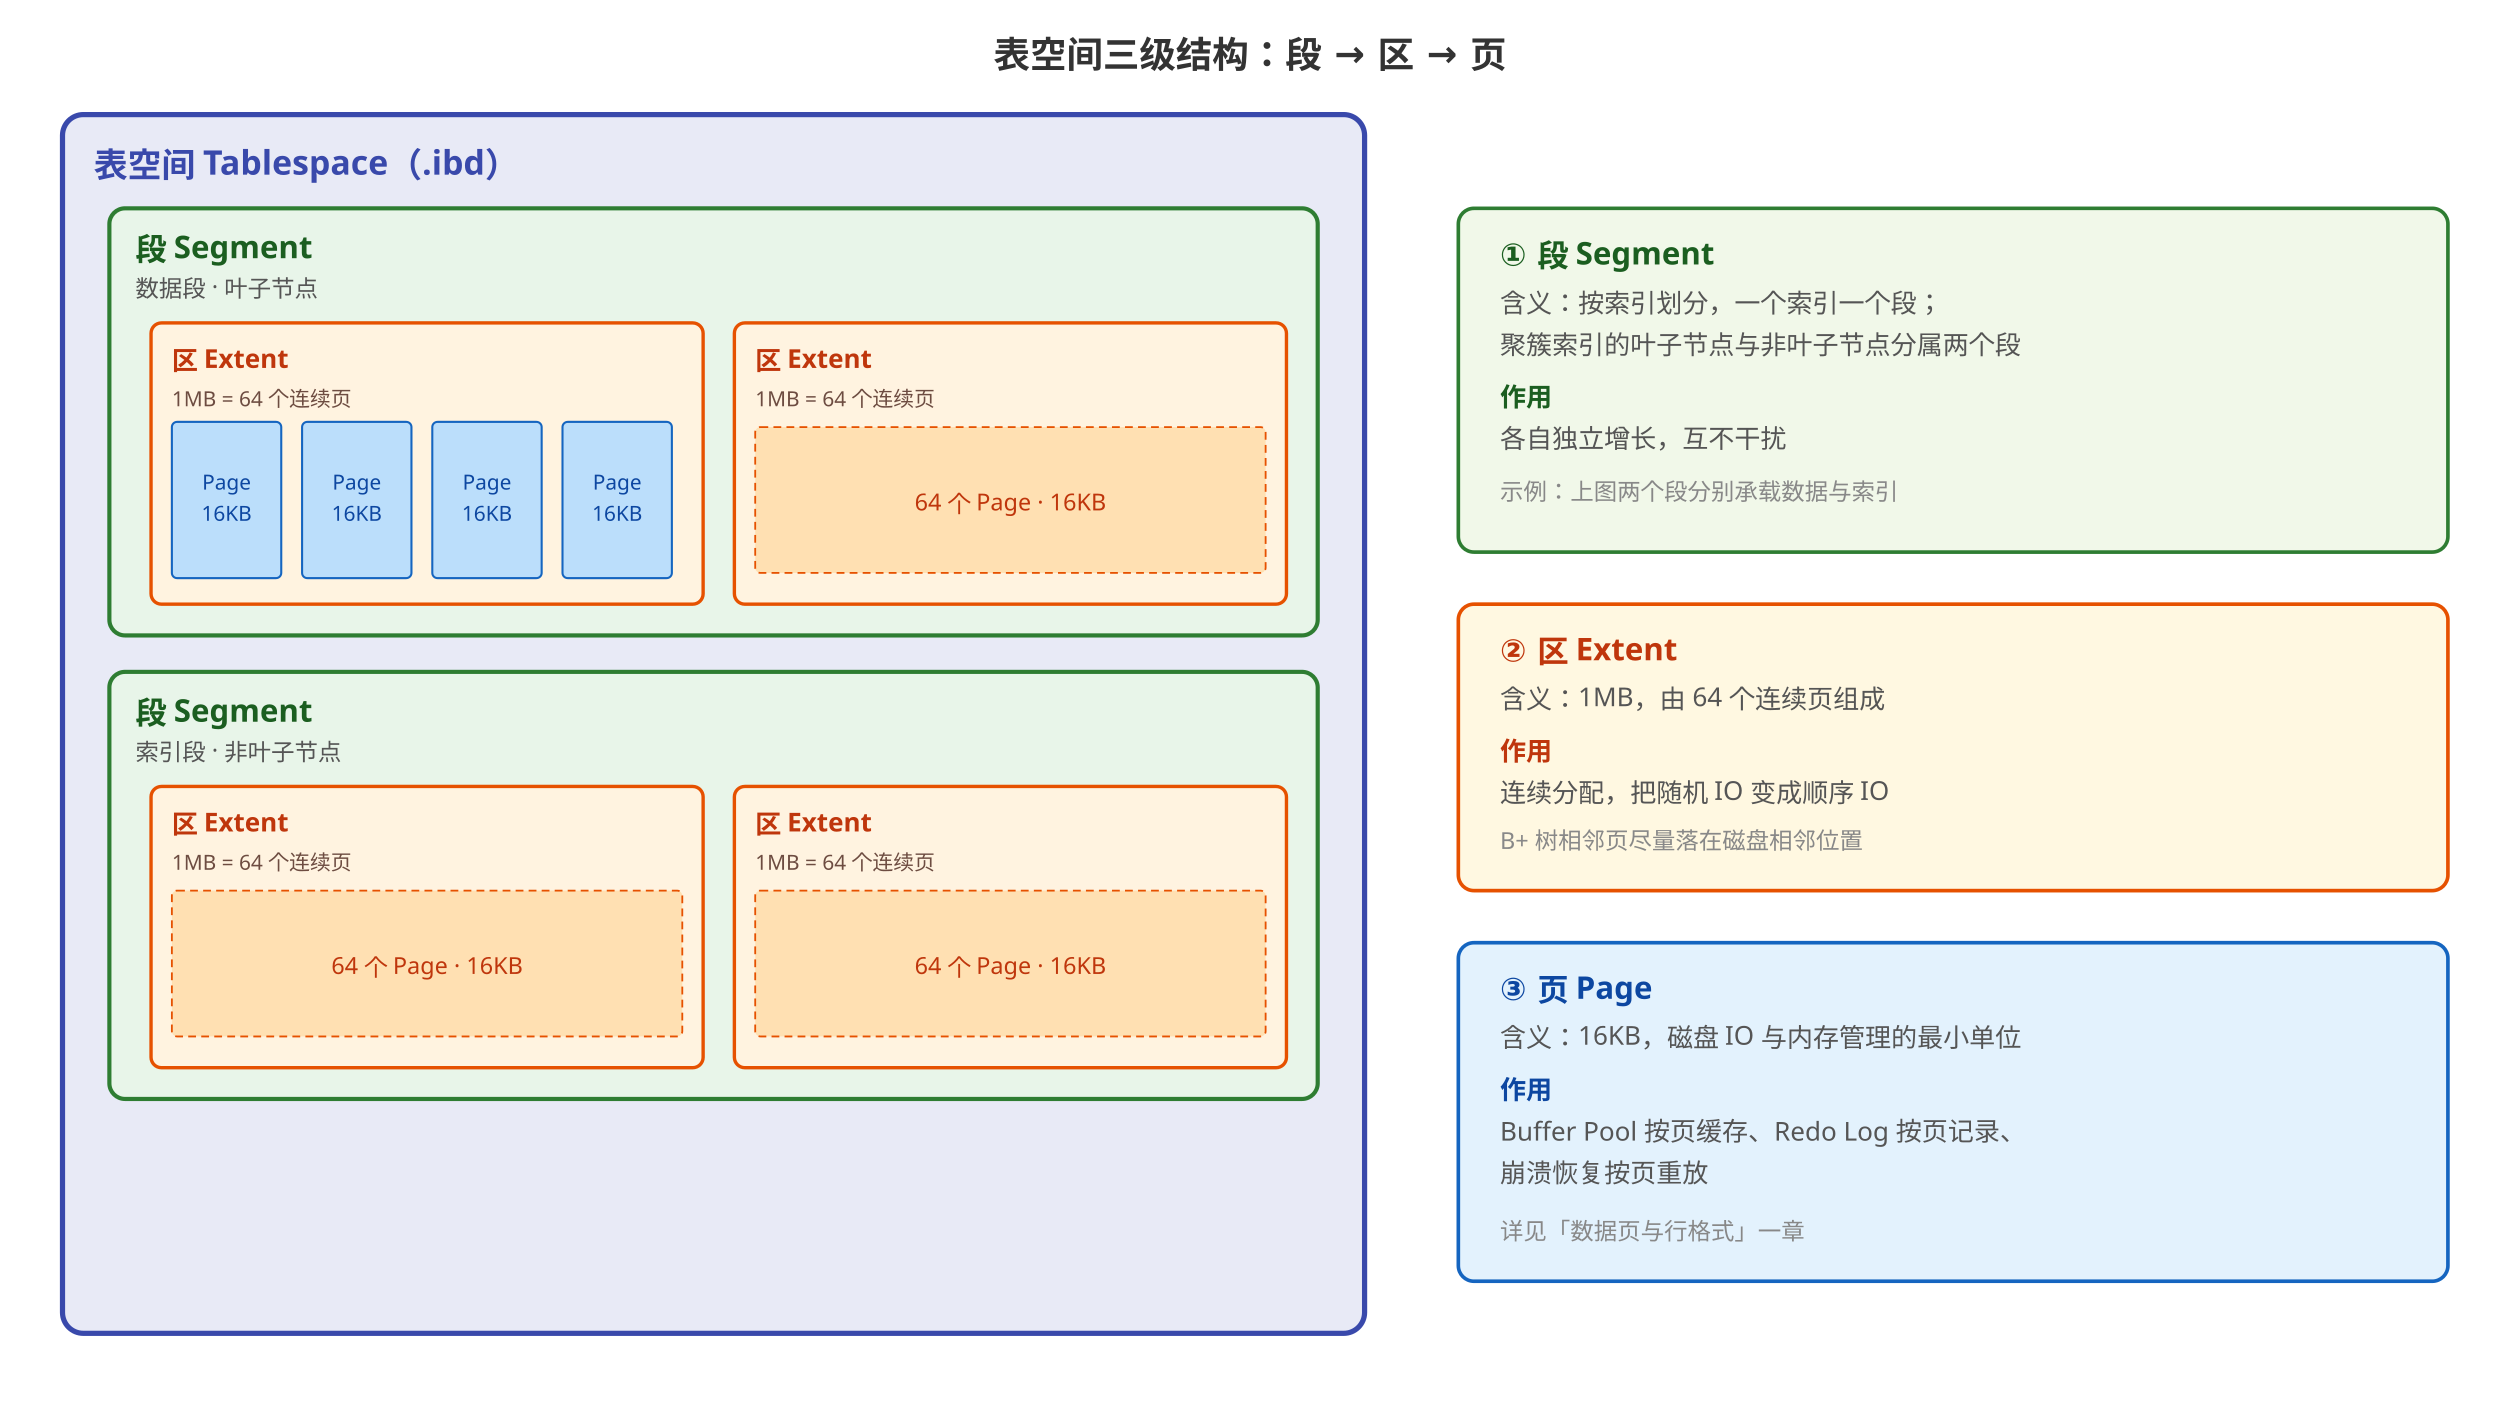
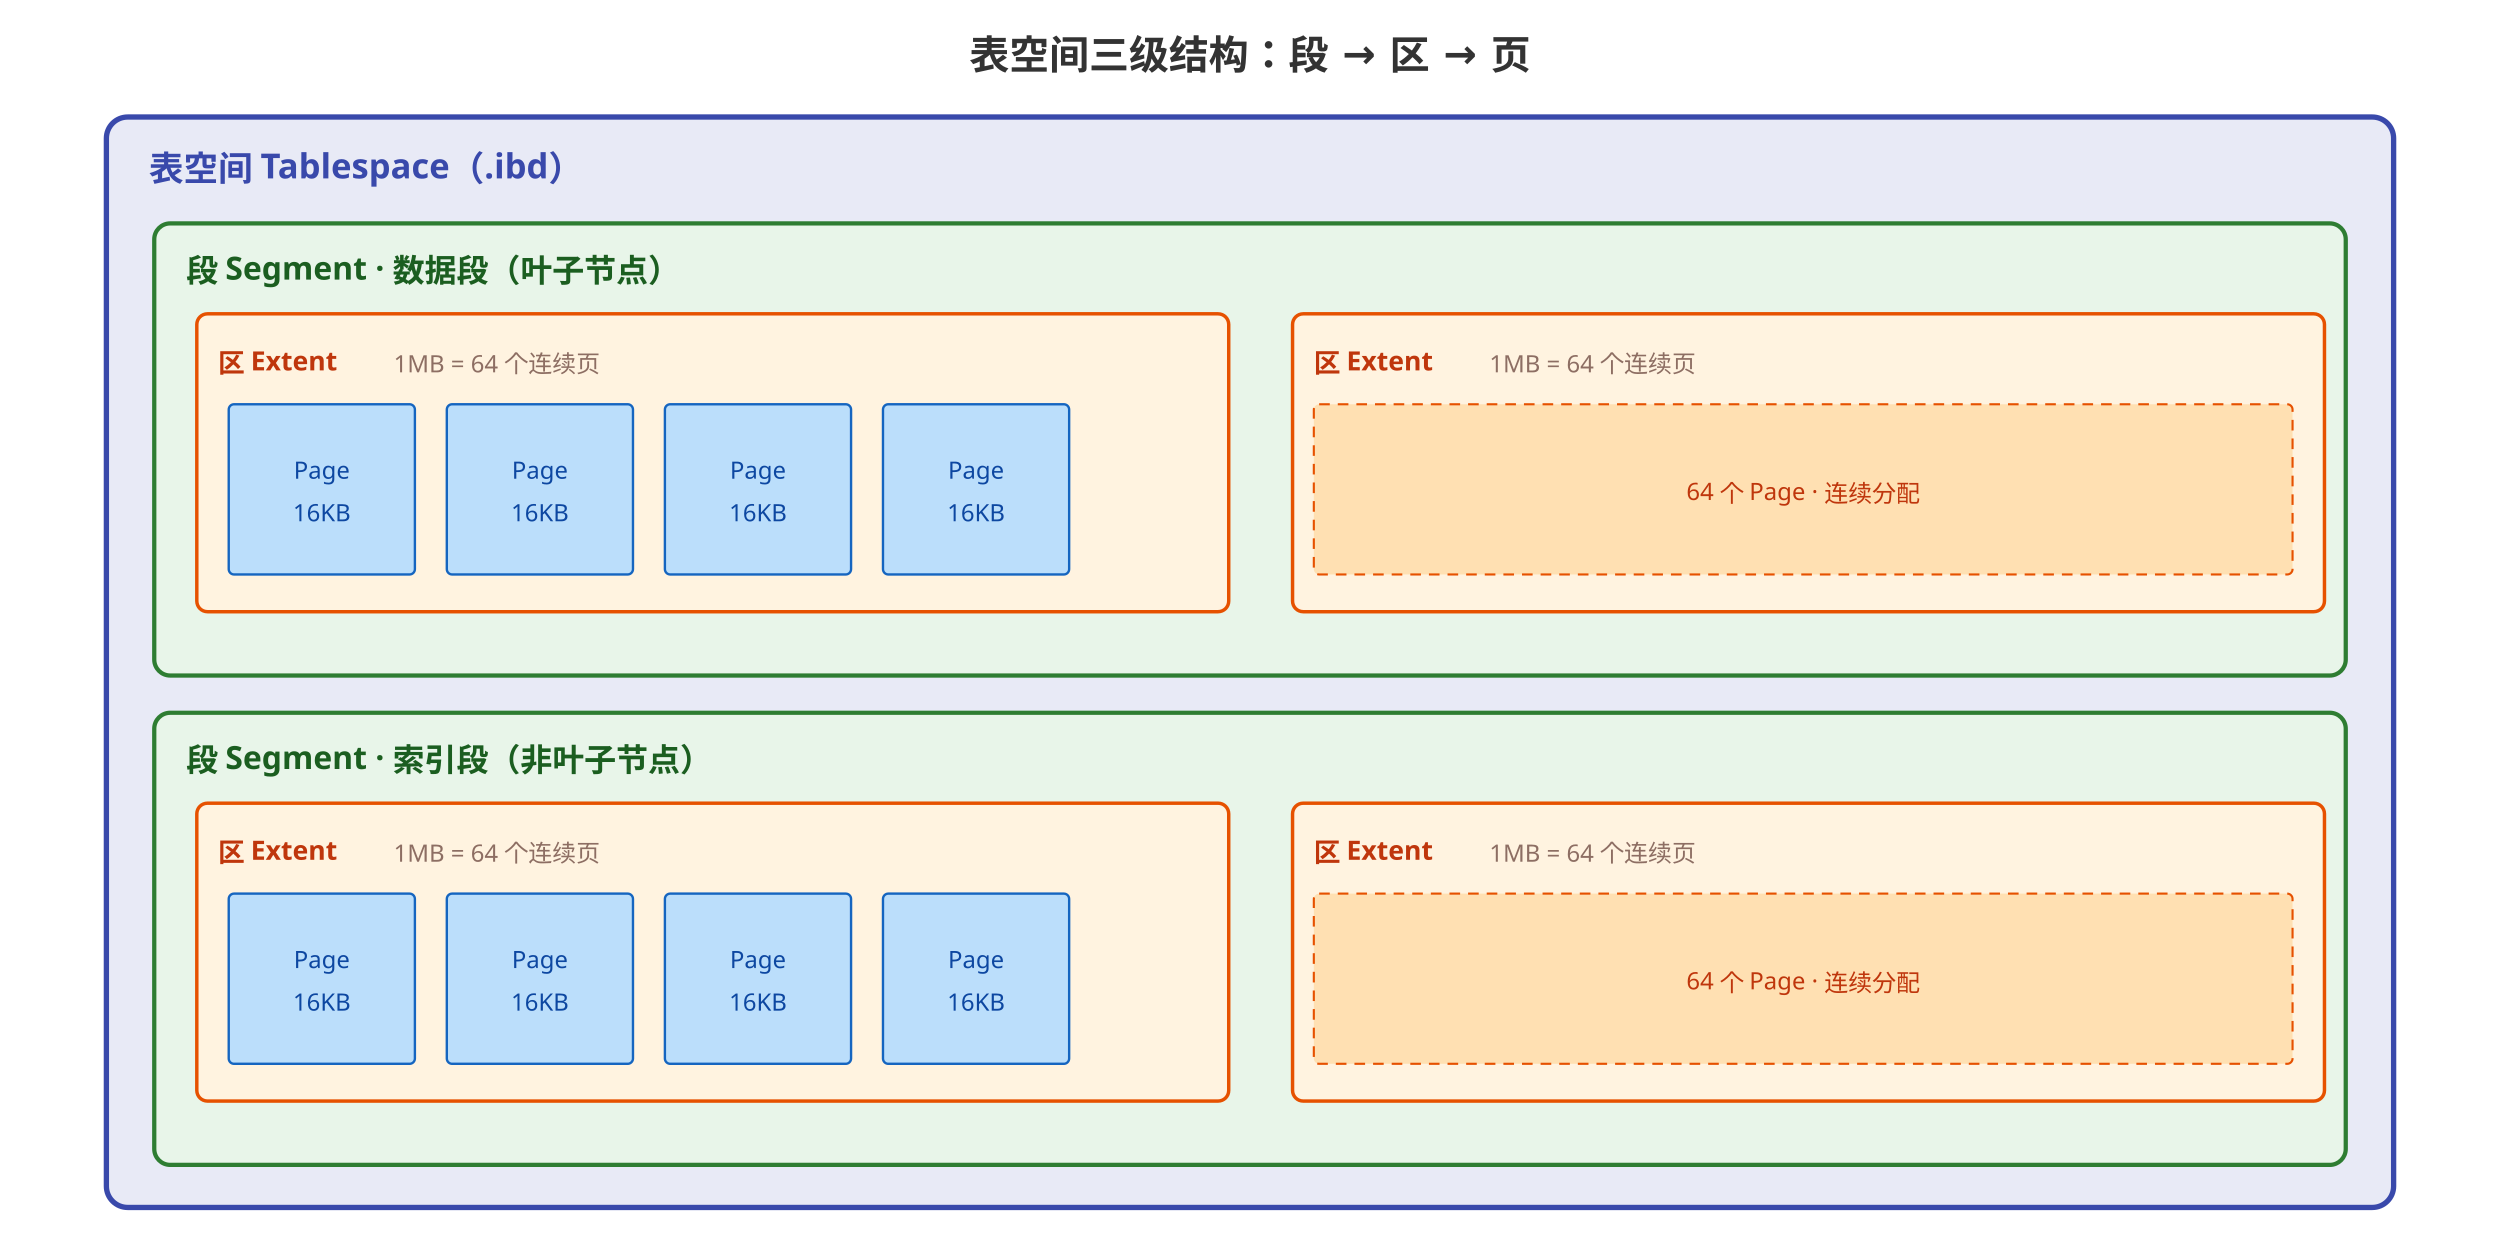
- <svg xmlns="http://www.w3.org/2000/svg" viewBox="0 0 960 540" font-family="'Noto Sans SC','PingFang SC','Microsoft YaHei',sans-serif" font-size="11">
-   <text x="480" y="26" text-anchor="middle" font-size="14" font-weight="bold" fill="#333333">表空间三级结构：段 → 区 → 页</text>
-   <rect x="24" y="44" width="500" height="468" rx="8" fill="#e8eaf6" stroke="#3949ab" stroke-width="2" />
-   <text x="36" y="68" fill="#3949ab" font-weight="bold" font-size="13">表空间 Tablespace（.ibd）</text>
-   <rect x="42" y="80" width="464" height="164" rx="6" fill="#e8f5e9" stroke="#2e7d32" stroke-width="1.6" />
-   <text x="52" y="100" fill="#1b5e20" font-weight="bold" font-size="12">段 Segment</text>
-   <text x="52" y="114" fill="#555555" font-size="9">数据段 · 叶子节点</text>
-   <rect x="58" y="124" width="212" height="108" rx="4" fill="#fff3e0" stroke="#e65100" stroke-width="1.3" />
-   <text x="66" y="142" fill="#bf360c" font-weight="bold" font-size="10">区 Extent</text>
-   <text x="66" y="156" fill="#6d4c41" font-size="8">1MB = 64 个连续页</text>
-   <rect x="66" y="162" width="42" height="60" rx="2" fill="#bbdefb" stroke="#1565c0" stroke-width="0.8" />
-   <text x="87" y="188" text-anchor="middle" fill="#0d47a1" font-size="8">Page</text>
-   <text x="87" y="200" text-anchor="middle" fill="#0d47a1" font-size="8">16KB</text>
-   <rect x="116" y="162" width="42" height="60" rx="2" fill="#bbdefb" stroke="#1565c0" stroke-width="0.8" />
-   <text x="137" y="188" text-anchor="middle" fill="#0d47a1" font-size="8">Page</text>
-   <text x="137" y="200" text-anchor="middle" fill="#0d47a1" font-size="8">16KB</text>
-   <rect x="166" y="162" width="42" height="60" rx="2" fill="#bbdefb" stroke="#1565c0" stroke-width="0.8" />
-   <text x="187" y="188" text-anchor="middle" fill="#0d47a1" font-size="8">Page</text>
-   <text x="187" y="200" text-anchor="middle" fill="#0d47a1" font-size="8">16KB</text>
-   <rect x="216" y="162" width="42" height="60" rx="2" fill="#bbdefb" stroke="#1565c0" stroke-width="0.8" />
-   <text x="237" y="188" text-anchor="middle" fill="#0d47a1" font-size="8">Page</text>
-   <text x="237" y="200" text-anchor="middle" fill="#0d47a1" font-size="8">16KB</text>
-   <rect x="282" y="124" width="212" height="108" rx="4" fill="#fff3e0" stroke="#e65100" stroke-width="1.3" />
-   <text x="290" y="142" fill="#bf360c" font-weight="bold" font-size="10">区 Extent</text>
-   <text x="290" y="156" fill="#6d4c41" font-size="8">1MB = 64 个连续页</text>
-   <rect x="290" y="164" width="196" height="56" rx="2" fill="#ffe0b2" stroke="#e65100" stroke-width="0.7" stroke-dasharray="3,2" />
-   <text x="388" y="196" text-anchor="middle" fill="#bf360c" font-size="9">64 个 Page · 16KB</text>
-   <rect x="42" y="258" width="464" height="164" rx="6" fill="#e8f5e9" stroke="#2e7d32" stroke-width="1.6" />
-   <text x="52" y="278" fill="#1b5e20" font-weight="bold" font-size="12">段 Segment</text>
-   <text x="52" y="292" fill="#555555" font-size="9">索引段 · 非叶子节点</text>
-   <rect x="58" y="302" width="212" height="108" rx="4" fill="#fff3e0" stroke="#e65100" stroke-width="1.3" />
-   <text x="66" y="320" fill="#bf360c" font-weight="bold" font-size="10">区 Extent</text>
-   <text x="66" y="334" fill="#6d4c41" font-size="8">1MB = 64 个连续页</text>
-   <rect x="66" y="342" width="196" height="56" rx="2" fill="#ffe0b2" stroke="#e65100" stroke-width="0.7" stroke-dasharray="3,2" />
-   <text x="164" y="374" text-anchor="middle" fill="#bf360c" font-size="9">64 个 Page · 16KB</text>
-   <rect x="282" y="302" width="212" height="108" rx="4" fill="#fff3e0" stroke="#e65100" stroke-width="1.3" />
-   <text x="290" y="320" fill="#bf360c" font-weight="bold" font-size="10">区 Extent</text>
-   <text x="290" y="334" fill="#6d4c41" font-size="8">1MB = 64 个连续页</text>
-   <rect x="290" y="342" width="196" height="56" rx="2" fill="#ffe0b2" stroke="#e65100" stroke-width="0.7" stroke-dasharray="3,2" />
-   <text x="388" y="374" text-anchor="middle" fill="#bf360c" font-size="9">64 个 Page · 16KB</text>
-   <rect x="560" y="80" width="380" height="132" rx="6" fill="#f1f8e9" stroke="#2e7d32" stroke-width="1.4" />
-   <text x="576" y="102" fill="#1b5e20" font-weight="bold" font-size="12">① 段 Segment</text>
-   <text x="576" y="120" fill="#555555" font-size="10">含义：按索引划分，一个索引一个段；</text>
-   <text x="576" y="136" fill="#555555" font-size="10">聚簇索引的叶子节点与非叶子节点分属两个段</text>
-   <text x="576" y="156" fill="#1b5e20" font-size="10" font-weight="bold">作用</text>
-   <text x="576" y="172" fill="#555555" font-size="10">各自独立增长，互不干扰</text>
-   <text x="576" y="192" fill="#888888" font-size="9">示例：上图两个段分别承载数据与索引</text>
-   <rect x="560" y="232" width="380" height="110" rx="6" fill="#fff8e1" stroke="#e65100" stroke-width="1.4" />
-   <text x="576" y="254" fill="#bf360c" font-weight="bold" font-size="12">② 区 Extent</text>
-   <text x="576" y="272" fill="#555555" font-size="10">含义：1MB，由 64 个连续页组成</text>
-   <text x="576" y="292" fill="#bf360c" font-size="10" font-weight="bold">作用</text>
-   <text x="576" y="308" fill="#555555" font-size="10">连续分配，把随机 IO 变成顺序 IO</text>
-   <text x="576" y="326" fill="#888888" font-size="9">B+ 树相邻页尽量落在磁盘相邻位置</text>
-   <rect x="560" y="362" width="380" height="130" rx="6" fill="#e3f2fd" stroke="#1565c0" stroke-width="1.4" />
-   <text x="576" y="384" fill="#0d47a1" font-weight="bold" font-size="12">③ 页 Page</text>
-   <text x="576" y="402" fill="#555555" font-size="10">含义：16KB，磁盘 IO 与内存管理的最小单位</text>
-   <text x="576" y="422" fill="#0d47a1" font-size="10" font-weight="bold">作用</text>
-   <text x="576" y="438" fill="#555555" font-size="10">Buffer Pool 按页缓存、Redo Log 按页记录、</text>
-   <text x="576" y="454" fill="#555555" font-size="10">崩溃恢复按页重放</text>
-   <text x="576" y="476" fill="#888888" font-size="9">详见「数据页与行格式」一章</text>
+ <svg xmlns="http://www.w3.org/2000/svg" viewBox="0 0 940 470" font-family="'Noto Sans SC','PingFang SC','Microsoft YaHei',sans-serif" font-size="11">
+   <text x="470" y="26" text-anchor="middle" font-size="15" font-weight="bold" fill="#333333">表空间三级结构：段 → 区 → 页</text>
+   <rect x="40" y="44" width="860" height="410" rx="8" fill="#e8eaf6" stroke="#3949ab" stroke-width="2" />
+   <text x="56" y="68" fill="#3949ab" font-weight="bold" font-size="13">表空间 Tablespace（.ibd）</text>
+   <rect x="58" y="84" width="824" height="170" rx="6" fill="#e8f5e9" stroke="#2e7d32" stroke-width="1.6" />
+   <text x="70" y="106" fill="#1b5e20" font-weight="bold" font-size="12">段 Segment · 数据段（叶子节点）</text>
+   <rect x="74" y="118" width="388" height="112" rx="4" fill="#fff3e0" stroke="#e65100" stroke-width="1.3" />
+   <text x="82" y="140" fill="#bf360c" font-weight="bold" font-size="10">区 Extent</text>
+   <text x="148" y="140" fill="#8d6e63" font-size="9">1MB = 64 个连续页</text>
+   <rect x="86" y="152" width="70" height="64" rx="2" fill="#bbdefb" stroke="#1565c0" stroke-width="0.9" />
+   <text x="121" y="180" text-anchor="middle" fill="#0d47a1" font-size="9">Page</text>
+   <text x="121" y="196" text-anchor="middle" fill="#0d47a1" font-size="9">16KB</text>
+   <rect x="168" y="152" width="70" height="64" rx="2" fill="#bbdefb" stroke="#1565c0" stroke-width="0.9" />
+   <text x="203" y="180" text-anchor="middle" fill="#0d47a1" font-size="9">Page</text>
+   <text x="203" y="196" text-anchor="middle" fill="#0d47a1" font-size="9">16KB</text>
+   <rect x="250" y="152" width="70" height="64" rx="2" fill="#bbdefb" stroke="#1565c0" stroke-width="0.9" />
+   <text x="285" y="180" text-anchor="middle" fill="#0d47a1" font-size="9">Page</text>
+   <text x="285" y="196" text-anchor="middle" fill="#0d47a1" font-size="9">16KB</text>
+   <rect x="332" y="152" width="70" height="64" rx="2" fill="#bbdefb" stroke="#1565c0" stroke-width="0.9" />
+   <text x="367" y="180" text-anchor="middle" fill="#0d47a1" font-size="9">Page</text>
+   <text x="367" y="196" text-anchor="middle" fill="#0d47a1" font-size="9">16KB</text>
+   <rect x="486" y="118" width="388" height="112" rx="4" fill="#fff3e0" stroke="#e65100" stroke-width="1.3" />
+   <text x="494" y="140" fill="#bf360c" font-weight="bold" font-size="10">区 Extent</text>
+   <text x="560" y="140" fill="#8d6e63" font-size="9">1MB = 64 个连续页</text>
+   <rect x="494" y="152" width="368" height="64" rx="2" fill="#ffe0b2" stroke="#e65100" stroke-width="0.8" stroke-dasharray="4,3" />
+   <text x="678" y="188" text-anchor="middle" fill="#bf360c" font-size="9">64 个 Page · 连续分配</text>
+   <rect x="58" y="268" width="824" height="170" rx="6" fill="#e8f5e9" stroke="#2e7d32" stroke-width="1.6" />
+   <text x="70" y="290" fill="#1b5e20" font-weight="bold" font-size="12">段 Segment · 索引段（非叶子节点）</text>
+   <rect x="74" y="302" width="388" height="112" rx="4" fill="#fff3e0" stroke="#e65100" stroke-width="1.3" />
+   <text x="82" y="324" fill="#bf360c" font-weight="bold" font-size="10">区 Extent</text>
+   <text x="148" y="324" fill="#8d6e63" font-size="9">1MB = 64 个连续页</text>
+   <rect x="86" y="336" width="70" height="64" rx="2" fill="#bbdefb" stroke="#1565c0" stroke-width="0.9" />
+   <text x="121" y="364" text-anchor="middle" fill="#0d47a1" font-size="9">Page</text>
+   <text x="121" y="380" text-anchor="middle" fill="#0d47a1" font-size="9">16KB</text>
+   <rect x="168" y="336" width="70" height="64" rx="2" fill="#bbdefb" stroke="#1565c0" stroke-width="0.9" />
+   <text x="203" y="364" text-anchor="middle" fill="#0d47a1" font-size="9">Page</text>
+   <text x="203" y="380" text-anchor="middle" fill="#0d47a1" font-size="9">16KB</text>
+   <rect x="250" y="336" width="70" height="64" rx="2" fill="#bbdefb" stroke="#1565c0" stroke-width="0.9" />
+   <text x="285" y="364" text-anchor="middle" fill="#0d47a1" font-size="9">Page</text>
+   <text x="285" y="380" text-anchor="middle" fill="#0d47a1" font-size="9">16KB</text>
+   <rect x="332" y="336" width="70" height="64" rx="2" fill="#bbdefb" stroke="#1565c0" stroke-width="0.9" />
+   <text x="367" y="364" text-anchor="middle" fill="#0d47a1" font-size="9">Page</text>
+   <text x="367" y="380" text-anchor="middle" fill="#0d47a1" font-size="9">16KB</text>
+   <rect x="486" y="302" width="388" height="112" rx="4" fill="#fff3e0" stroke="#e65100" stroke-width="1.3" />
+   <text x="494" y="324" fill="#bf360c" font-weight="bold" font-size="10">区 Extent</text>
+   <text x="560" y="324" fill="#8d6e63" font-size="9">1MB = 64 个连续页</text>
+   <rect x="494" y="336" width="368" height="64" rx="2" fill="#ffe0b2" stroke="#e65100" stroke-width="0.8" stroke-dasharray="4,3" />
+   <text x="678" y="372" text-anchor="middle" fill="#bf360c" font-size="9">64 个 Page · 连续分配</text>
</svg>
